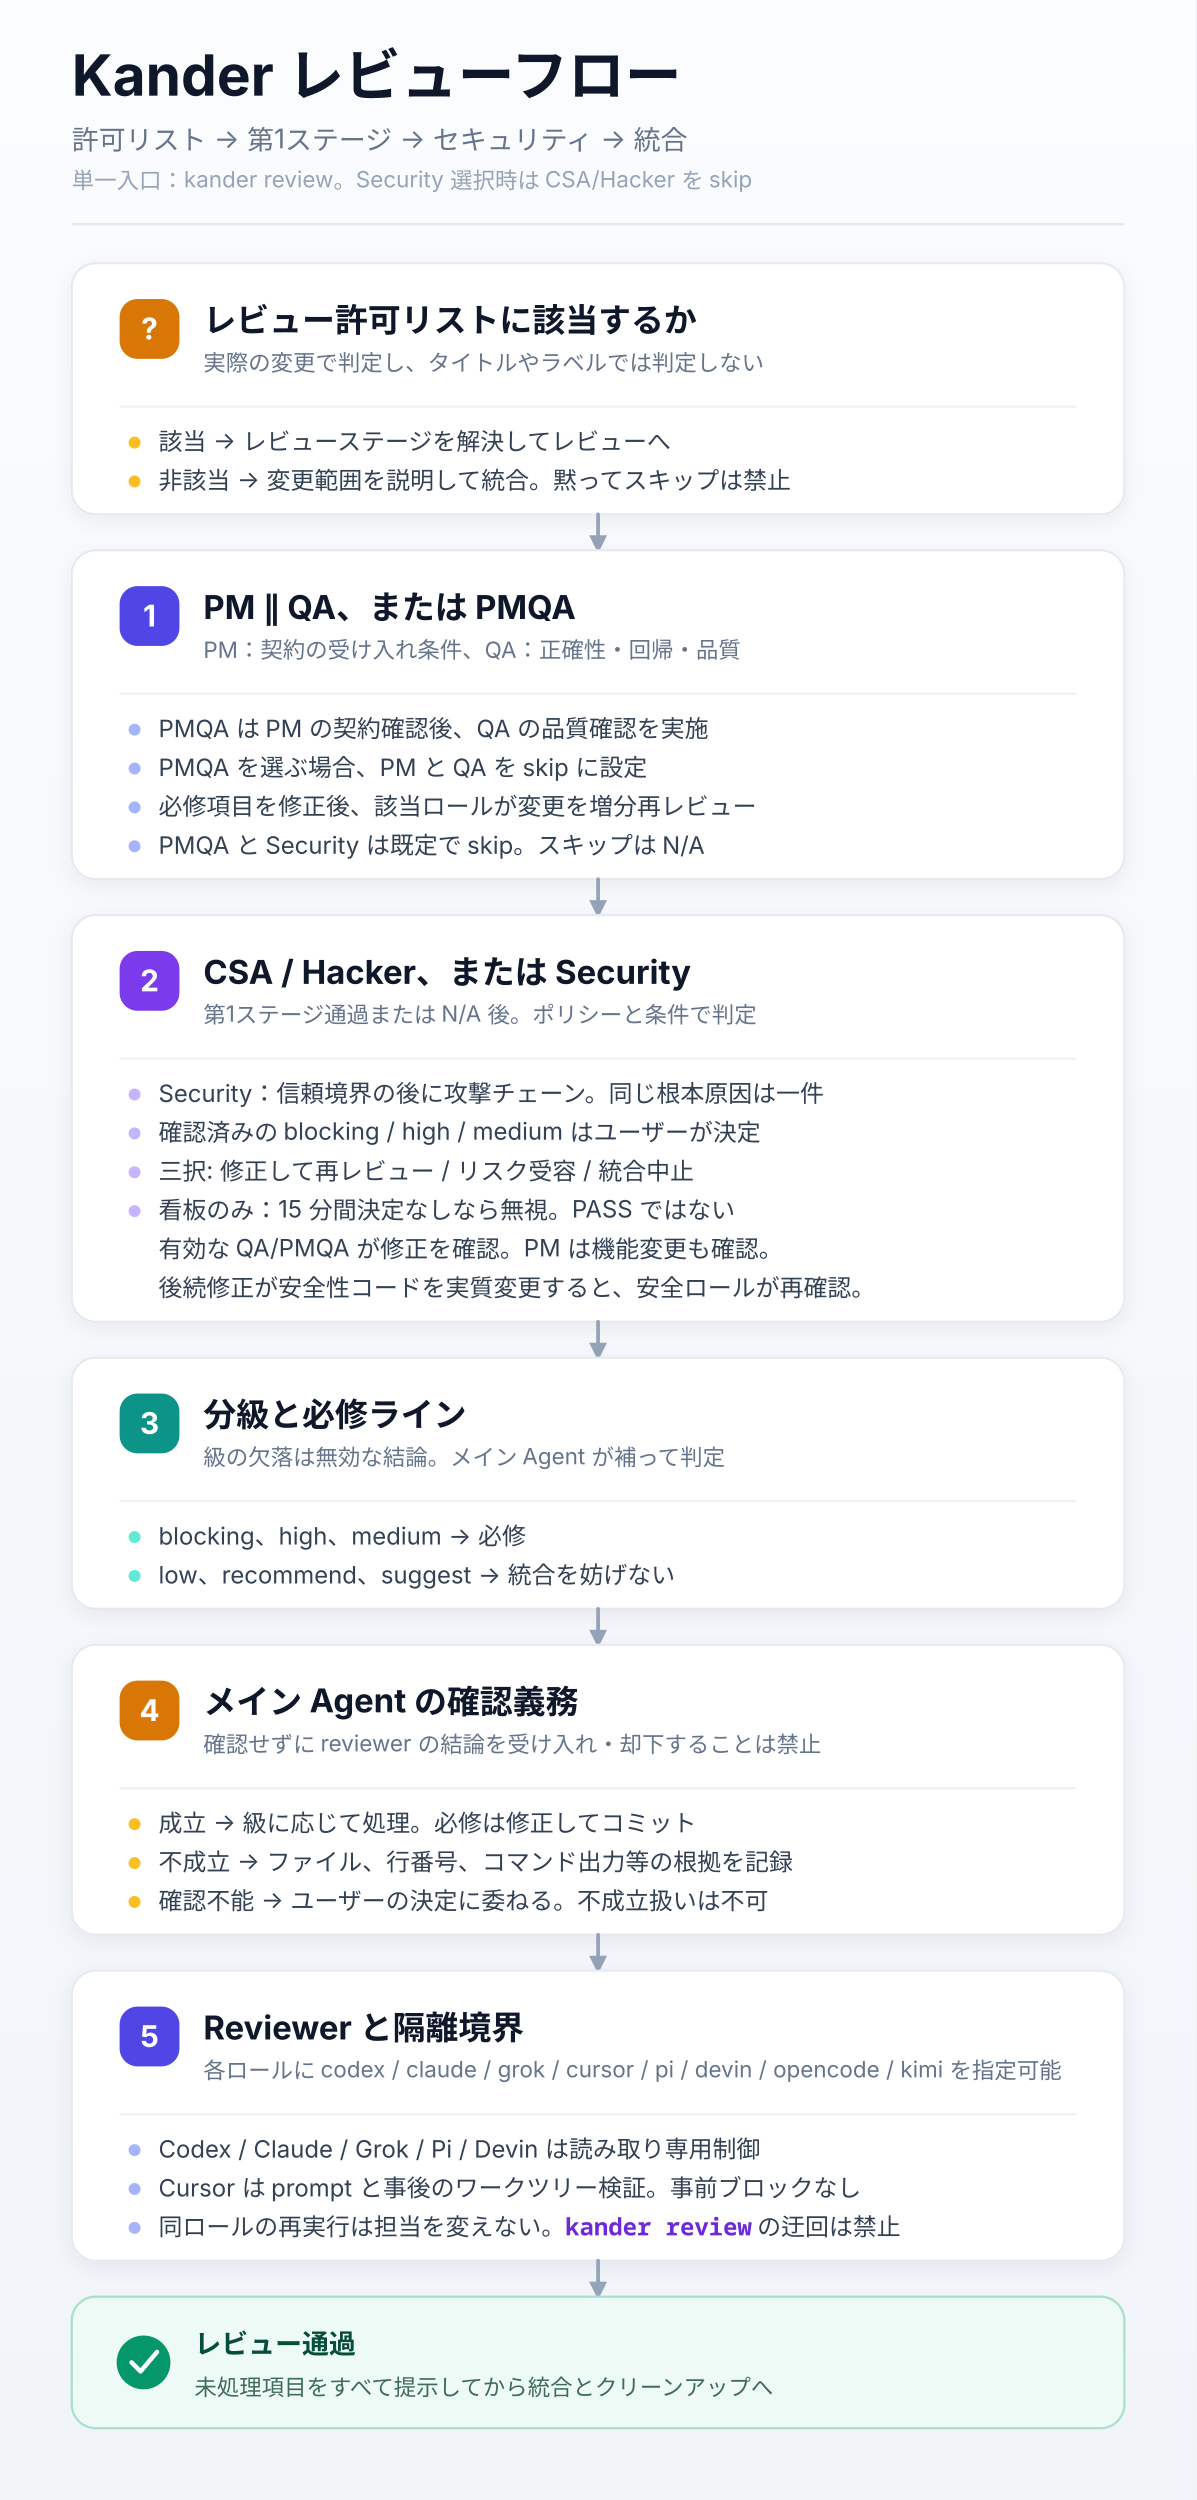
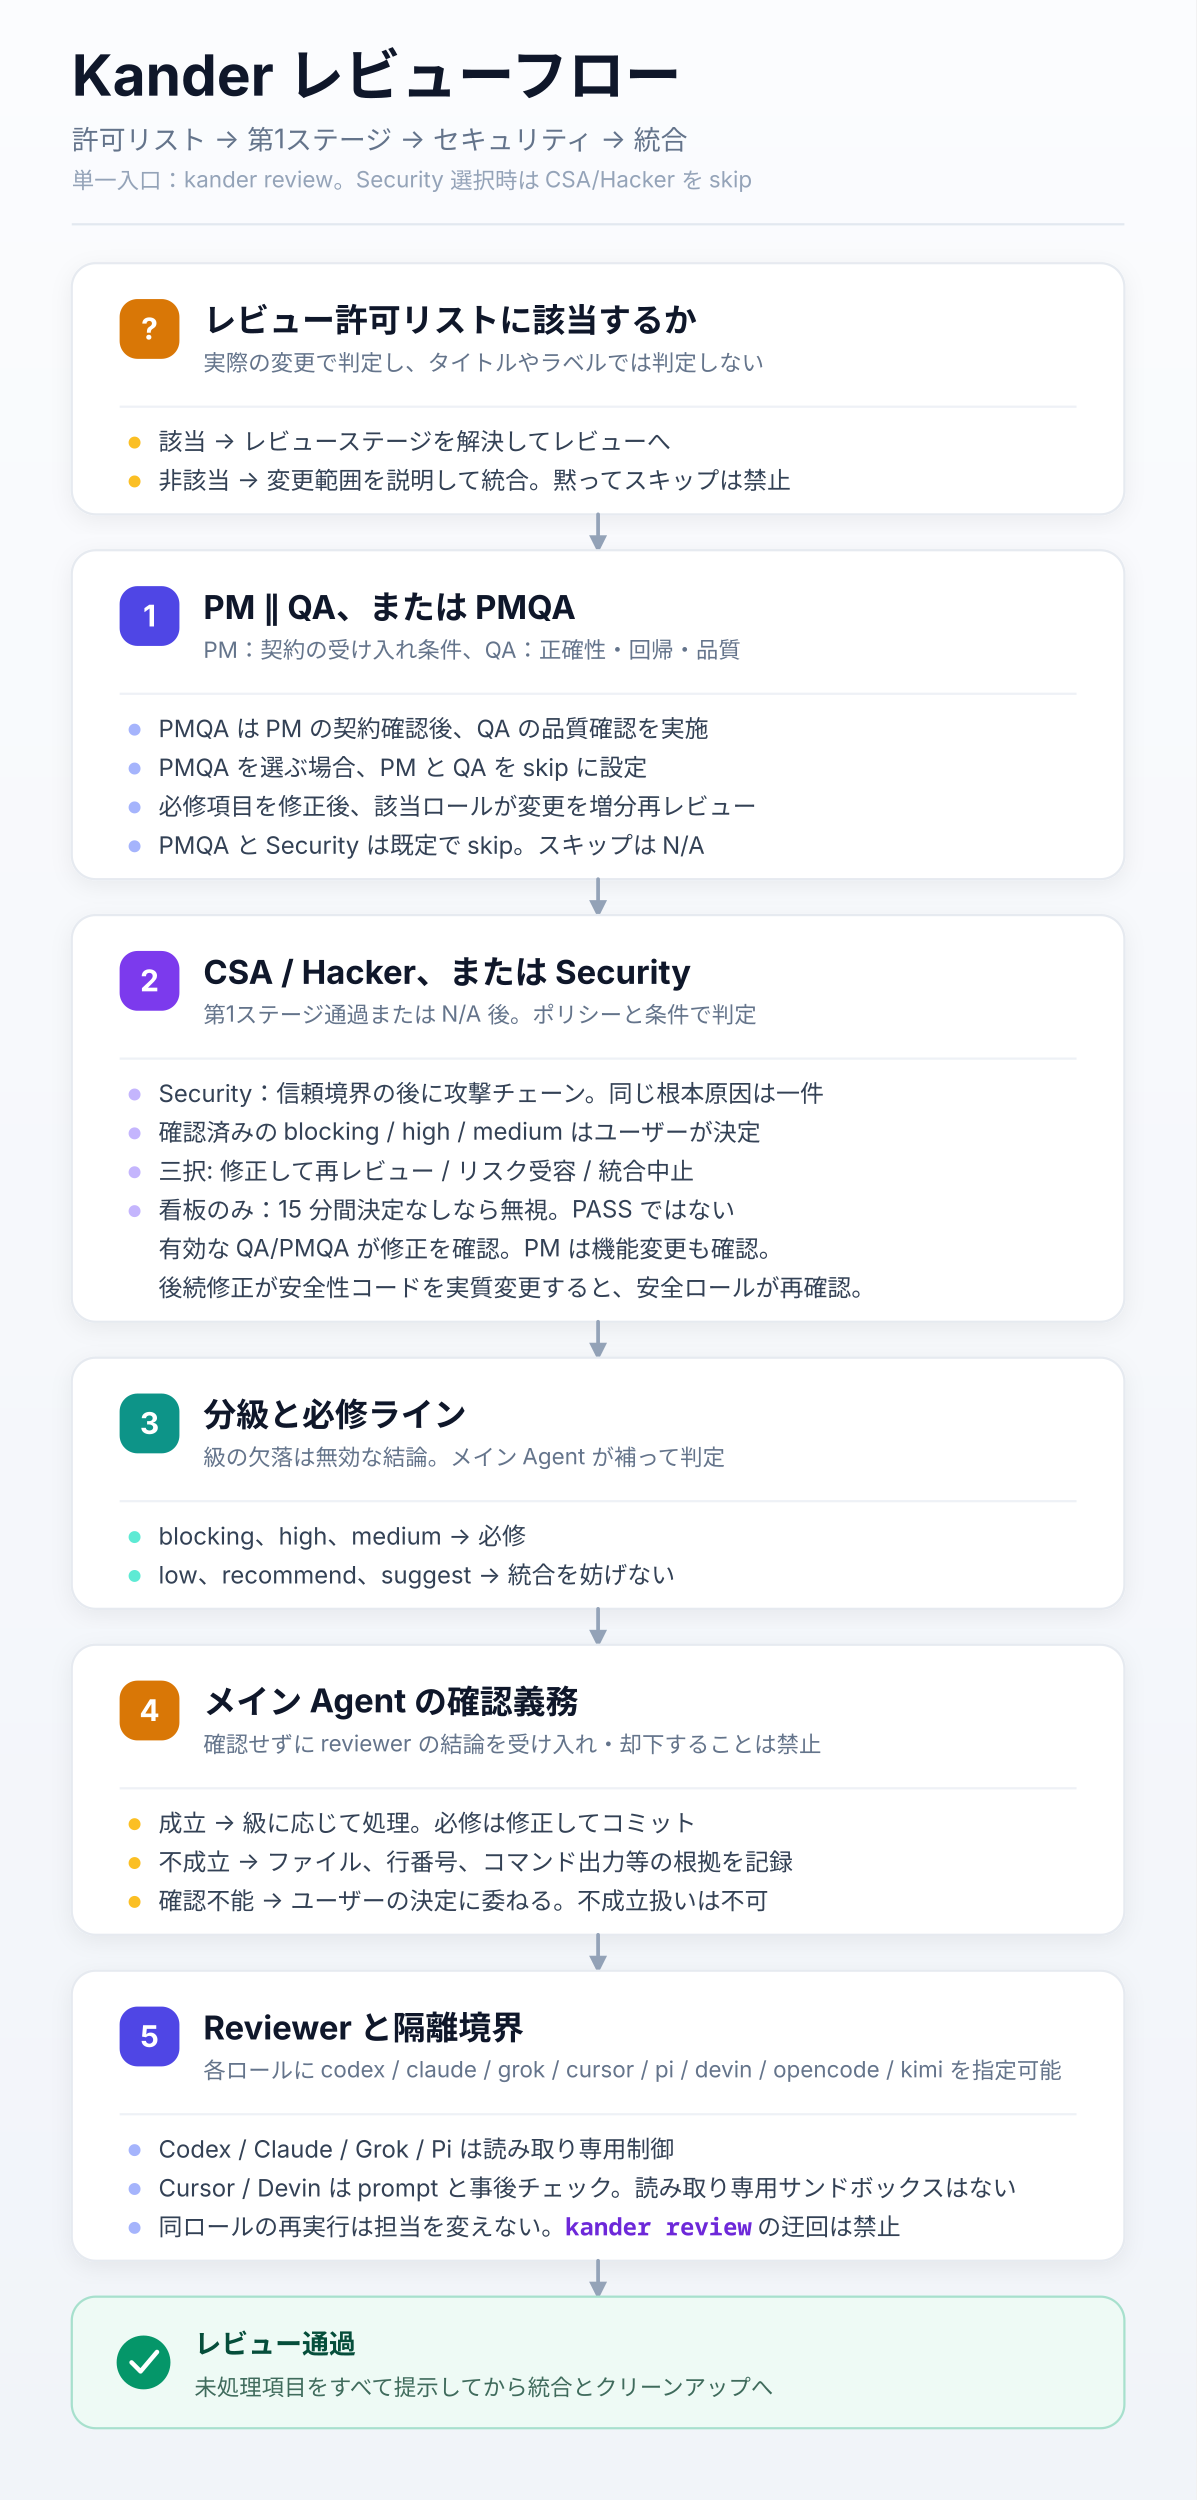
<svg xmlns="http://www.w3.org/2000/svg" width="800" height="1672" viewBox="0 0 800 1672" role="img" aria-labelledby="rv-title rv-desc">
  <defs>
    <linearGradient id="bg" x1="0" y1="0" x2="0" y2="1">
      <stop offset="0" stop-color="#fbfcfe" />
      <stop offset="1" stop-color="#f1f4f9" />
    </linearGradient>
    <filter id="card" x="-8%" y="-8%" width="116%" height="116%">
      <feDropShadow dx="0" dy="4" stdDeviation="7" flood-color="#0f172a" flood-opacity="0.06" />
    </filter>
    <marker id="a-slate" markerWidth="12" markerHeight="12" refX="10" refY="6" orient="auto" markerUnits="userSpaceOnUse">
      <path d="M0,0 L12,6 L0,12 Z" fill="#94a3b8" />
    </marker>
    <style>
      .s { font-family: -apple-system, BlinkMacSystemFont, "Noto Sans JP", "Hiragino Kaku Gothic ProN", "Yu Gothic UI", "Meiryo", sans-serif; }
      .h1 { font-size: 38px; font-weight: 700; fill: #0f172a; }
      .h2 { font-size: 18px; fill: #64748b; }
      .tag { font-size: 15px; fill: #94a3b8; }
      .pt { font-size: 22px; font-weight: 700; fill: #0f172a; }
      .pn { font-size: 15px; fill: #64748b; }
      .bt { font-size: 16px; fill: #334155; }
      .num { font-size: 20px; font-weight: 700; fill: #ffffff; }
      .hl { font-family: "SFMono-Regular", "Cascadia Mono", "Noto Sans Mono", "DejaVu Sans Mono", monospace; font-size: 16px; font-weight: 700; fill: #6d28d9; }
      .panel { fill: #ffffff; stroke: #e6eaf0; stroke-width: 1.5; }
      .flow { fill: none; stroke: #94a3b8; stroke-width: 2.5; stroke-linecap: round; marker-end: url(#a-slate); }
    </style>
  </defs>
  <rect width="800" height="1672" fill="url(#bg)" />
  <text x="48" y="64" class="s h1">Kander レビューフロー</text>
  <text x="48" y="100" class="s h2">許可リスト → 第1ステージ → セキュリティ → 統合</text>
  <text x="48" y="126" class="s tag">単一入口：kander review。Security 選択時は CSA/Hacker を skip</text>
  <line x1="48" y1="150" x2="752" y2="150" stroke="#e2e8f0" stroke-width="1.5" />
  <rect x="48" y="176" width="704" height="168" rx="16" class="panel" filter="url(#card)" />
  <rect x="80" y="200" width="40" height="40" rx="12" fill="#d97706" />
  <text x="100" y="227" text-anchor="middle" class="s num">?</text>
  <text x="136" y="222" class="s pt">レビュー許可リストに該当するか</text>
  <text x="136" y="248" class="s pn">実際の変更で判定し、タイトルやラベルでは判定しない</text>
  <line x1="80" y1="272" x2="720" y2="272" stroke="#eef1f6" stroke-width="1.5" />
  <circle cx="90" cy="296" r="4" fill="#fbbf24" />
  <text x="106" y="301" class="s bt">該当 → レビューステージを解決してレビューへ</text>
  <circle cx="90" cy="322" r="4" fill="#fbbf24" />
  <text x="106" y="327" class="s bt">非該当 → 変更範囲を説明して統合。黙ってスキップは禁止</text>
  <path d="M400 344  V368" class="flow" />
  <rect x="48" y="368" width="704" height="220" rx="16" class="panel" filter="url(#card)" />
  <rect x="80" y="392" width="40" height="40" rx="12" fill="#4f46e5" />
  <text x="100" y="419" text-anchor="middle" class="s num">1</text>
  <text x="136" y="414" class="s pt">PM ∥ QA、または PMQA</text>
  <text x="136" y="440" class="s pn">PM：契約の受け入れ条件、QA：正確性・回帰・品質</text>
  <line x1="80" y1="464" x2="720" y2="464" stroke="#eef1f6" stroke-width="1.5" />
  <circle cx="90" cy="488" r="4" fill="#a5b4fc" />
  <text x="106" y="493" class="s bt">PMQA は PM の契約確認後、QA の品質確認を実施</text>
  <circle cx="90" cy="514" r="4" fill="#a5b4fc" />
  <text x="106" y="519" class="s bt">PMQA を選ぶ場合、PM と QA を skip に設定</text>
  <circle cx="90" cy="540" r="4" fill="#a5b4fc" />
  <text x="106" y="545" class="s bt">必修項目を修正後、該当ロールが変更を増分再レビュー</text>
  <circle cx="90" cy="566" r="4" fill="#a5b4fc" />
  <text x="106" y="571" class="s bt">PMQA と Security は既定で skip。スキップは N/A</text>
  <path d="M400 588  V612" class="flow" />
  <rect x="48" y="612" width="704" height="272" rx="16" class="panel" filter="url(#card)" />
  <rect x="80" y="636" width="40" height="40" rx="12" fill="#7c3aed" />
  <text x="100" y="663" text-anchor="middle" class="s num">2</text>
  <text x="136" y="658" class="s pt">CSA / Hacker、または Security</text>
  <text x="136" y="684" class="s pn">第1ステージ通過または N/A 後。ポリシーと条件で判定</text>
  <line x1="80" y1="708" x2="720" y2="708" stroke="#eef1f6" stroke-width="1.5" />
  <circle cx="90" cy="732" r="4" fill="#c4b5fd" />
  <text x="106" y="737" class="s bt">Security：信頼境界の後に攻撃チェーン。同じ根本原因は一件</text>
  <circle cx="90" cy="758" r="4" fill="#c4b5fd" />
  <text x="106" y="763" class="s bt">確認済みの blocking / high / medium はユーザーが決定</text>
  <circle cx="90" cy="784" r="4" fill="#c4b5fd" />
  <text x="106" y="789" class="s bt">三択: 修正して再レビュー / リスク受容 / 統合中止</text>
  <circle cx="90" cy="810" r="4" fill="#c4b5fd" />
  <text x="106" y="815" class="s bt">看板のみ：15 分間決定なしなら無視。PASS ではない</text>
  <text x="106" y="841" class="s bt">有効な QA/PMQA が修正を確認。PM は機能変更も確認。</text>
  <text x="106" y="867" class="s bt">後続修正が安全性コードを実質変更すると、安全ロールが再確認。</text>
  <path d="M400 884  V908" class="flow" />
  <rect x="48" y="908" width="704" height="168" rx="16" class="panel" filter="url(#card)" />
  <rect x="80" y="932" width="40" height="40" rx="12" fill="#0d9488" />
  <text x="100" y="959" text-anchor="middle" class="s num">3</text>
  <text x="136" y="954" class="s pt">分級と必修ライン</text>
  <text x="136" y="980" class="s pn">級の欠落は無効な結論。メイン Agent が補って判定</text>
  <line x1="80" y1="1004" x2="720" y2="1004" stroke="#eef1f6" stroke-width="1.5" />
  <circle cx="90" cy="1028" r="4" fill="#5eead4" />
  <text x="106" y="1033" class="s bt">blocking、high、medium → 必修</text>
  <circle cx="90" cy="1054" r="4" fill="#5eead4" />
  <text x="106" y="1059" class="s bt">low、recommend、suggest → 統合を妨げない</text>
  <path d="M400 1076 V1100" class="flow" />
  <rect x="48" y="1100" width="704" height="194" rx="16" class="panel" filter="url(#card)" />
  <rect x="80" y="1124" width="40" height="40" rx="12" fill="#d97706" />
  <text x="100" y="1151" text-anchor="middle" class="s num">4</text>
  <text x="136" y="1146" class="s pt">メイン Agent の確認義務</text>
  <text x="136" y="1172" class="s pn">確認せずに reviewer の結論を受け入れ・却下することは禁止</text>
  <line x1="80" y1="1196" x2="720" y2="1196" stroke="#eef1f6" stroke-width="1.5" />
  <circle cx="90" cy="1220" r="4" fill="#fbbf24" />
  <text x="106" y="1225" class="s bt">成立 → 級に応じて処理。必修は修正してコミット</text>
  <circle cx="90" cy="1246" r="4" fill="#fbbf24" />
  <text x="106" y="1251" class="s bt">不成立 → ファイル、行番号、コマンド出力等の根拠を記録</text>
  <circle cx="90" cy="1272" r="4" fill="#fbbf24" />
  <text x="106" y="1277" class="s bt">確認不能 → ユーザーの決定に委ねる。不成立扱いは不可</text>
  <path d="M400 1294 V1318" class="flow" />
  <rect x="48" y="1318" width="704" height="194" rx="16" class="panel" filter="url(#card)" />
  <rect x="80" y="1342" width="40" height="40" rx="12" fill="#4f46e5" />
  <text x="100" y="1369" text-anchor="middle" class="s num">5</text>
  <text x="136" y="1364" class="s pt">Reviewer と隔離境界</text>
  <text x="136" y="1390" class="s pn">各ロールに codex / claude / grok / cursor / pi / devin / opencode / kimi を指定可能</text>
  <line x1="80" y1="1414" x2="720" y2="1414" stroke="#eef1f6" stroke-width="1.5" />
  <circle cx="90" cy="1438" r="4" fill="#a5b4fc" />
-   <text x="106" y="1443" class="s bt">Codex / Claude / Grok / Pi / Devin は読み取り専用制御</text>
+   <text x="106" y="1443" class="s bt">Codex / Claude / Grok / Pi は読み取り専用制御</text>
  <circle cx="90" cy="1464" r="4" fill="#a5b4fc" />
-   <text x="106" y="1469" class="s bt">Cursor は prompt と事後のワークツリー検証。事前ブロックなし</text>
+   <text x="106" y="1469" class="s bt">Cursor / Devin は prompt と事後チェック。読み取り専用サンドボックスはない</text>
  <circle cx="90" cy="1490" r="4" fill="#a5b4fc" />
  <text x="106" y="1495" class="s bt">同ロールの再実行は担当を変えない。<tspan class="hl">kander review</tspan> の迂回は禁止</text>
  <path d="M400 1512 V1536" class="flow" />
  <rect x="48" y="1536" width="704" height="88" rx="16" fill="#eefaf5" stroke="#a7e0cd" stroke-width="1.5" />
  <circle cx="96" cy="1580" r="18" fill="#059669" />
  <path d="M88 1580L94 1586L105 1573" fill="none" stroke="#ffffff" stroke-width="3" stroke-linecap="round" stroke-linejoin="round" />
  <text x="130" y="1574" class="s" font-size="18" font-weight="700" fill="#064e3b">レビュー通過</text>
  <text x="130" y="1602" class="s" font-size="15" fill="#3f6b5c">未処理項目をすべて提示してから統合とクリーンアップへ</text>
</svg>
